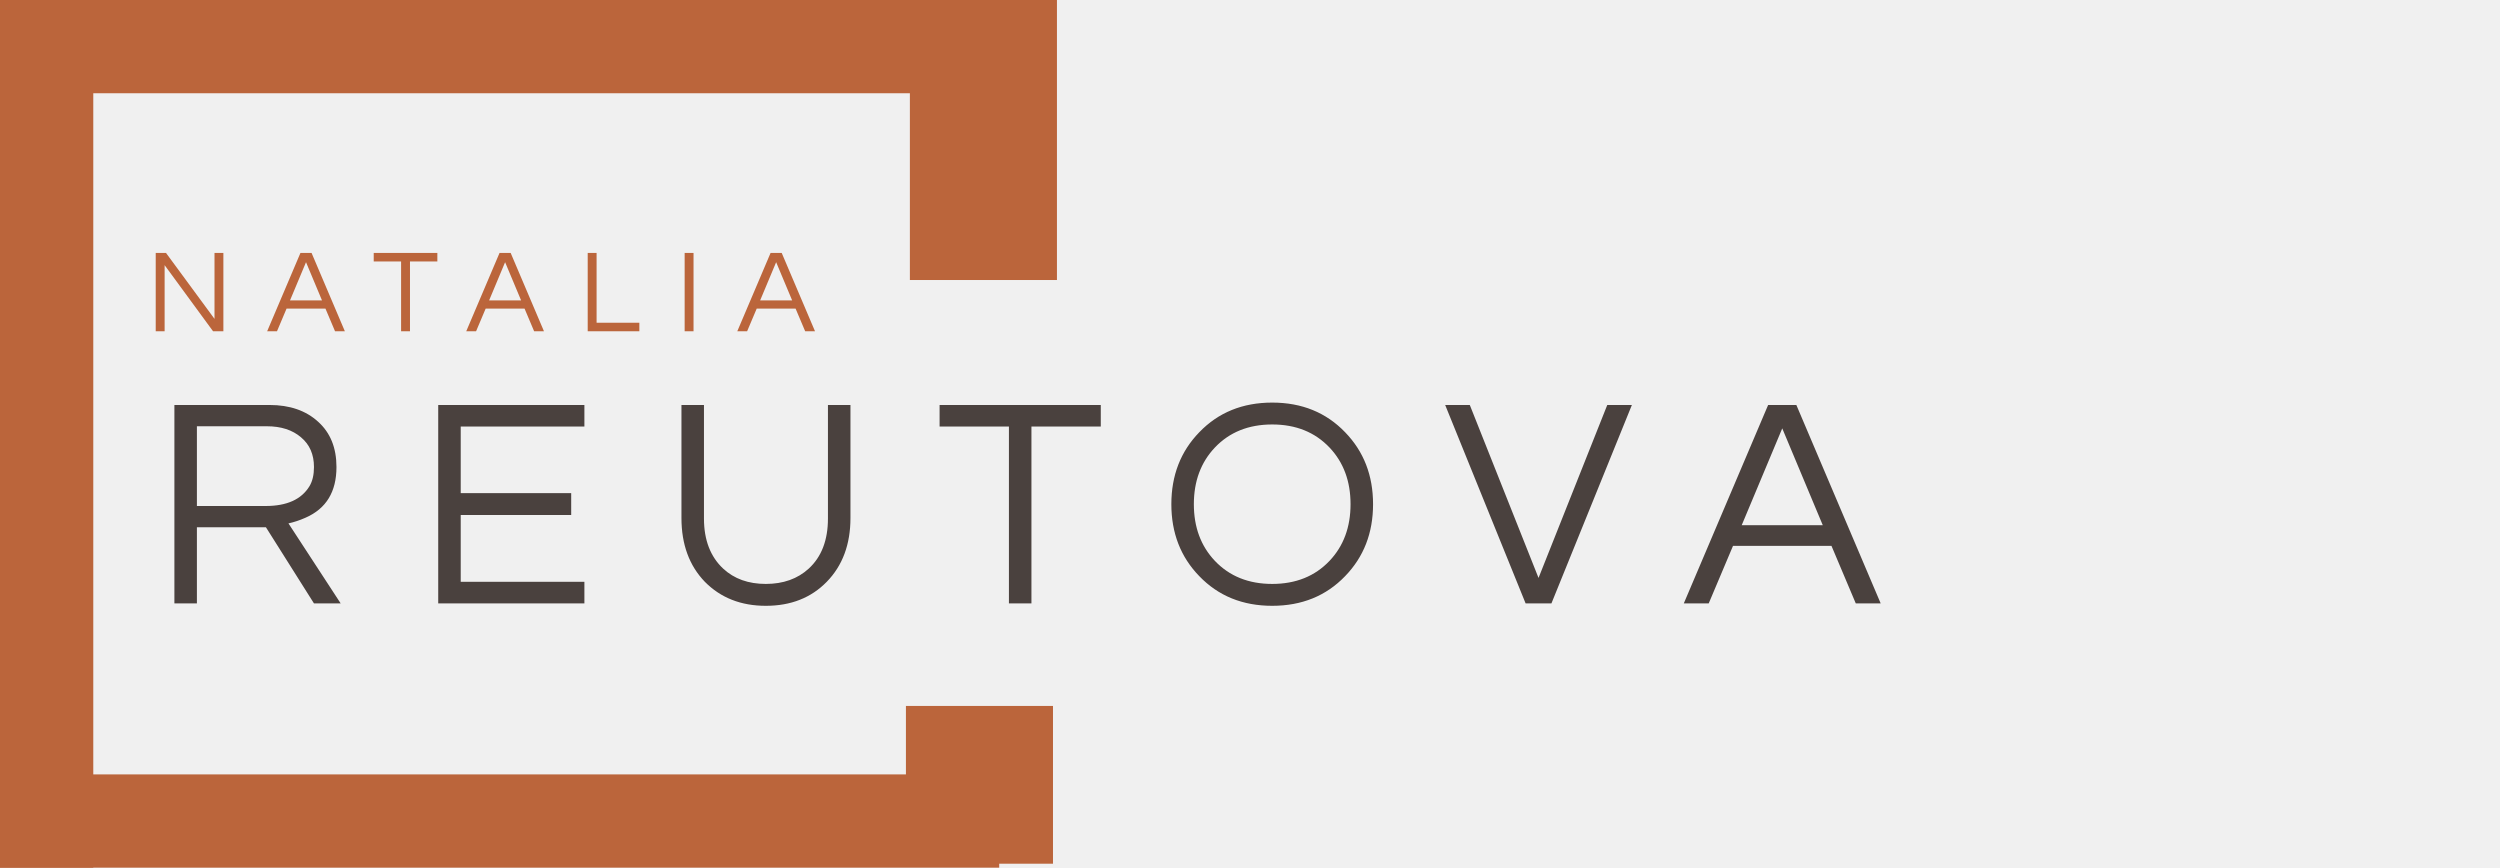
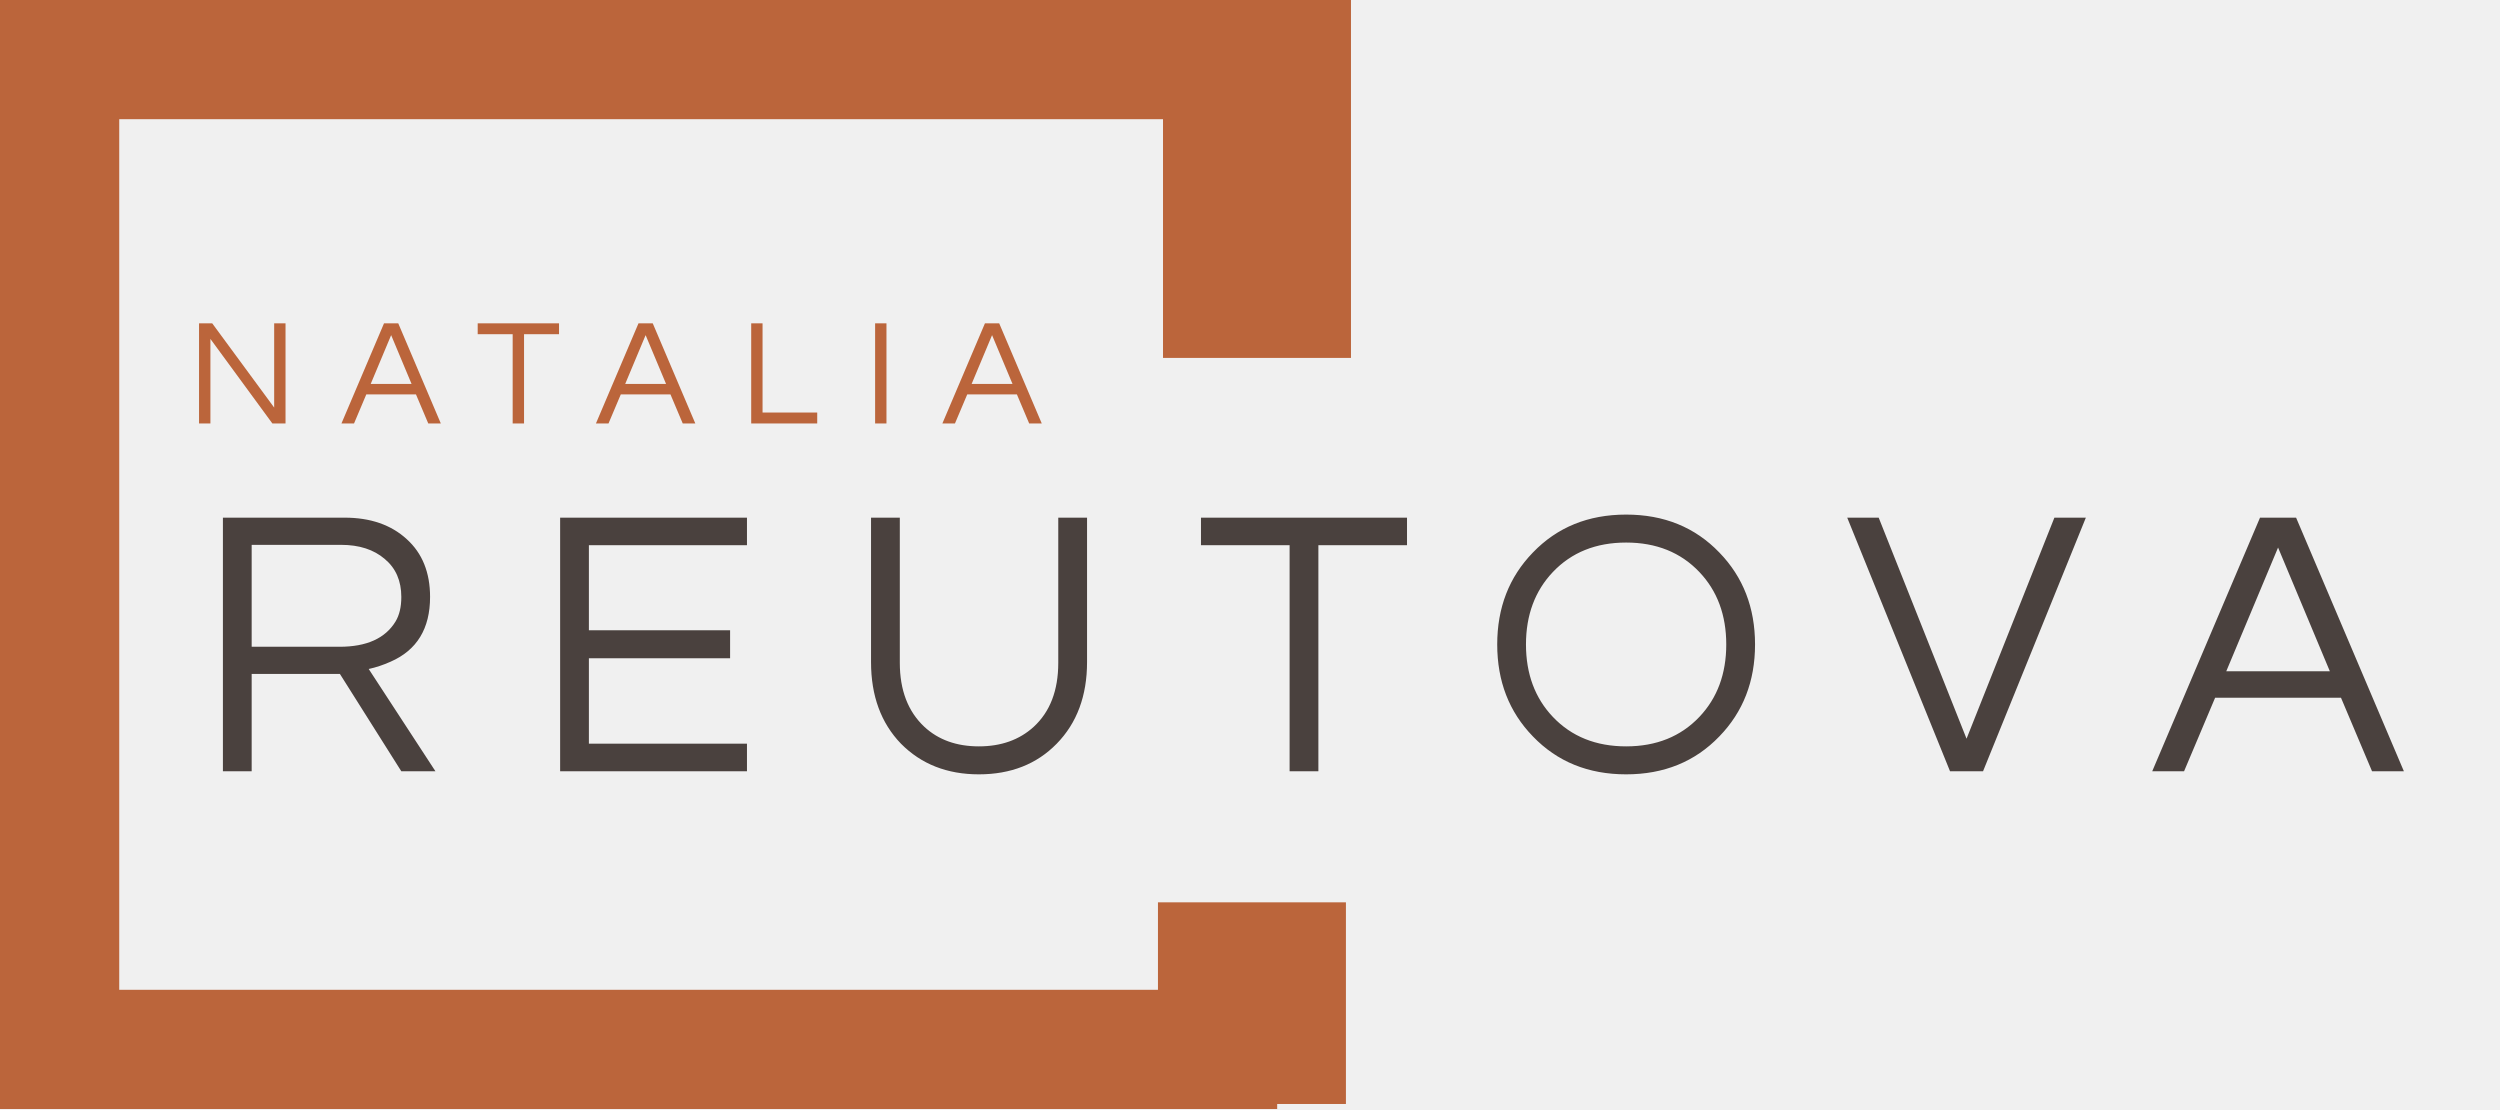
- <svg xmlns="http://www.w3.org/2000/svg" width="170" height="59" viewBox="0 0 170 59" fill="none">
+ <svg xmlns="http://www.w3.org/2000/svg" width="133" height="59" viewBox="0 0 133 59" fill="none">
  <g clip-path="url(#clip0)">
    <path d="M66.872 19.041V0" stroke="#BB653B" stroke-width="10" />
    <path d="M67.946 1.341L0.269 1.341" stroke="#BB653B" stroke-width="10" />
    <path d="M1.343 0V59" stroke="#BB653B" stroke-width="10" />
    <path d="M0 57.659H67.946" stroke="#BB653B" stroke-width="10" />
    <path d="M66.603 58.732V48.004" stroke="#BB653B" stroke-width="10" />
    <path d="M13.389 41.032H11.859V27.539H18.329C19.703 27.539 20.805 27.92 21.635 28.68C22.465 29.428 22.88 30.454 22.88 31.758C22.88 33.443 22.18 34.591 20.778 35.203C20.384 35.379 19.996 35.508 19.615 35.59L23.166 41.032H21.35L18.084 35.855H13.389V41.032ZM13.389 34.408H18.064C19.506 34.408 20.499 33.959 21.044 33.062C21.248 32.723 21.35 32.288 21.35 31.758C21.35 30.902 21.057 30.229 20.472 29.74C19.887 29.237 19.111 28.986 18.145 28.986H13.389V34.408ZM31.329 29.006V33.531H38.841V35.019H31.329V39.564H39.739V41.032H29.799V27.539H39.739V29.006H31.329ZM57.831 27.539V35.223C57.831 37.017 57.293 38.464 56.218 39.564C55.157 40.651 53.776 41.195 52.075 41.195C50.387 41.195 49.007 40.651 47.931 39.564C46.87 38.464 46.339 37.017 46.339 35.223V27.539H47.87V35.264C47.87 36.718 48.306 37.852 49.176 38.667C49.925 39.361 50.891 39.707 52.075 39.707C53.259 39.707 54.232 39.361 54.993 38.667C55.864 37.866 56.3 36.731 56.3 35.264V27.539H57.831ZM74.853 29.006H70.138V41.032H68.607V29.006H63.892V27.539H74.853V29.006ZM86.51 27.376C88.523 27.376 90.177 28.049 91.469 29.394C92.735 30.698 93.368 32.329 93.368 34.285C93.368 36.242 92.735 37.873 91.469 39.177C90.177 40.522 88.523 41.195 86.51 41.195C84.496 41.195 82.843 40.522 81.55 39.177C80.284 37.873 79.652 36.242 79.652 34.285C79.652 32.329 80.284 30.698 81.55 29.394C82.843 28.049 84.496 27.376 86.51 27.376ZM86.51 39.707C88.115 39.707 89.415 39.184 90.408 38.138C91.361 37.132 91.837 35.848 91.837 34.285C91.837 32.723 91.361 31.439 90.408 30.433C89.415 29.387 88.115 28.864 86.51 28.864C84.904 28.864 83.605 29.387 82.611 30.433C81.659 31.439 81.182 32.723 81.182 34.285C81.182 35.848 81.659 37.132 82.611 38.138C83.605 39.184 84.904 39.707 86.51 39.707ZM110.968 27.539L105.497 41.032H103.742L98.272 27.539H99.946L104.62 39.299L109.294 27.539H110.968ZM127.887 41.032H126.193L124.54 37.118H117.845L116.192 41.032H114.498L120.233 27.539H122.152L127.887 41.032ZM123.948 35.712L121.193 29.129L118.437 35.712H123.948Z" fill="#4A413E" />
    <path d="M15.19 17.201V22.527H14.489L11.194 18.03V22.527H10.589V17.201H11.29L14.586 21.683V17.201H15.19ZM23.451 22.527H22.783L22.13 20.983H19.487L18.835 22.527H18.166L20.43 17.201H21.187L23.451 22.527ZM21.896 20.427L20.809 17.829L19.721 20.427H21.896ZM29.74 17.78H27.879V22.527H27.274V17.78H25.413V17.201H29.74V17.78ZM36.99 22.527H36.321L35.669 20.983H33.026L32.373 22.527H31.704L33.968 17.201H34.726L36.99 22.527ZM35.435 20.427L34.347 17.829L33.26 20.427H35.435ZM40.568 17.201V21.948H43.476V22.527H39.964V17.201H40.568ZM47.16 22.527H46.556V17.201H47.16V22.527ZM55.421 22.527H54.752L54.099 20.983H51.457L50.804 22.527H50.135L52.399 17.201H53.157L55.421 22.527ZM53.866 20.427L52.778 17.829L51.69 20.427H53.866Z" fill="#BB653B" />
  </g>
  <defs>
    <clipPath id="clip0">
-       <rect width="170" height="59" fill="white" />
+       <rect width="133" height="59" fill="white" />
    </clipPath>
  </defs>
</svg>
